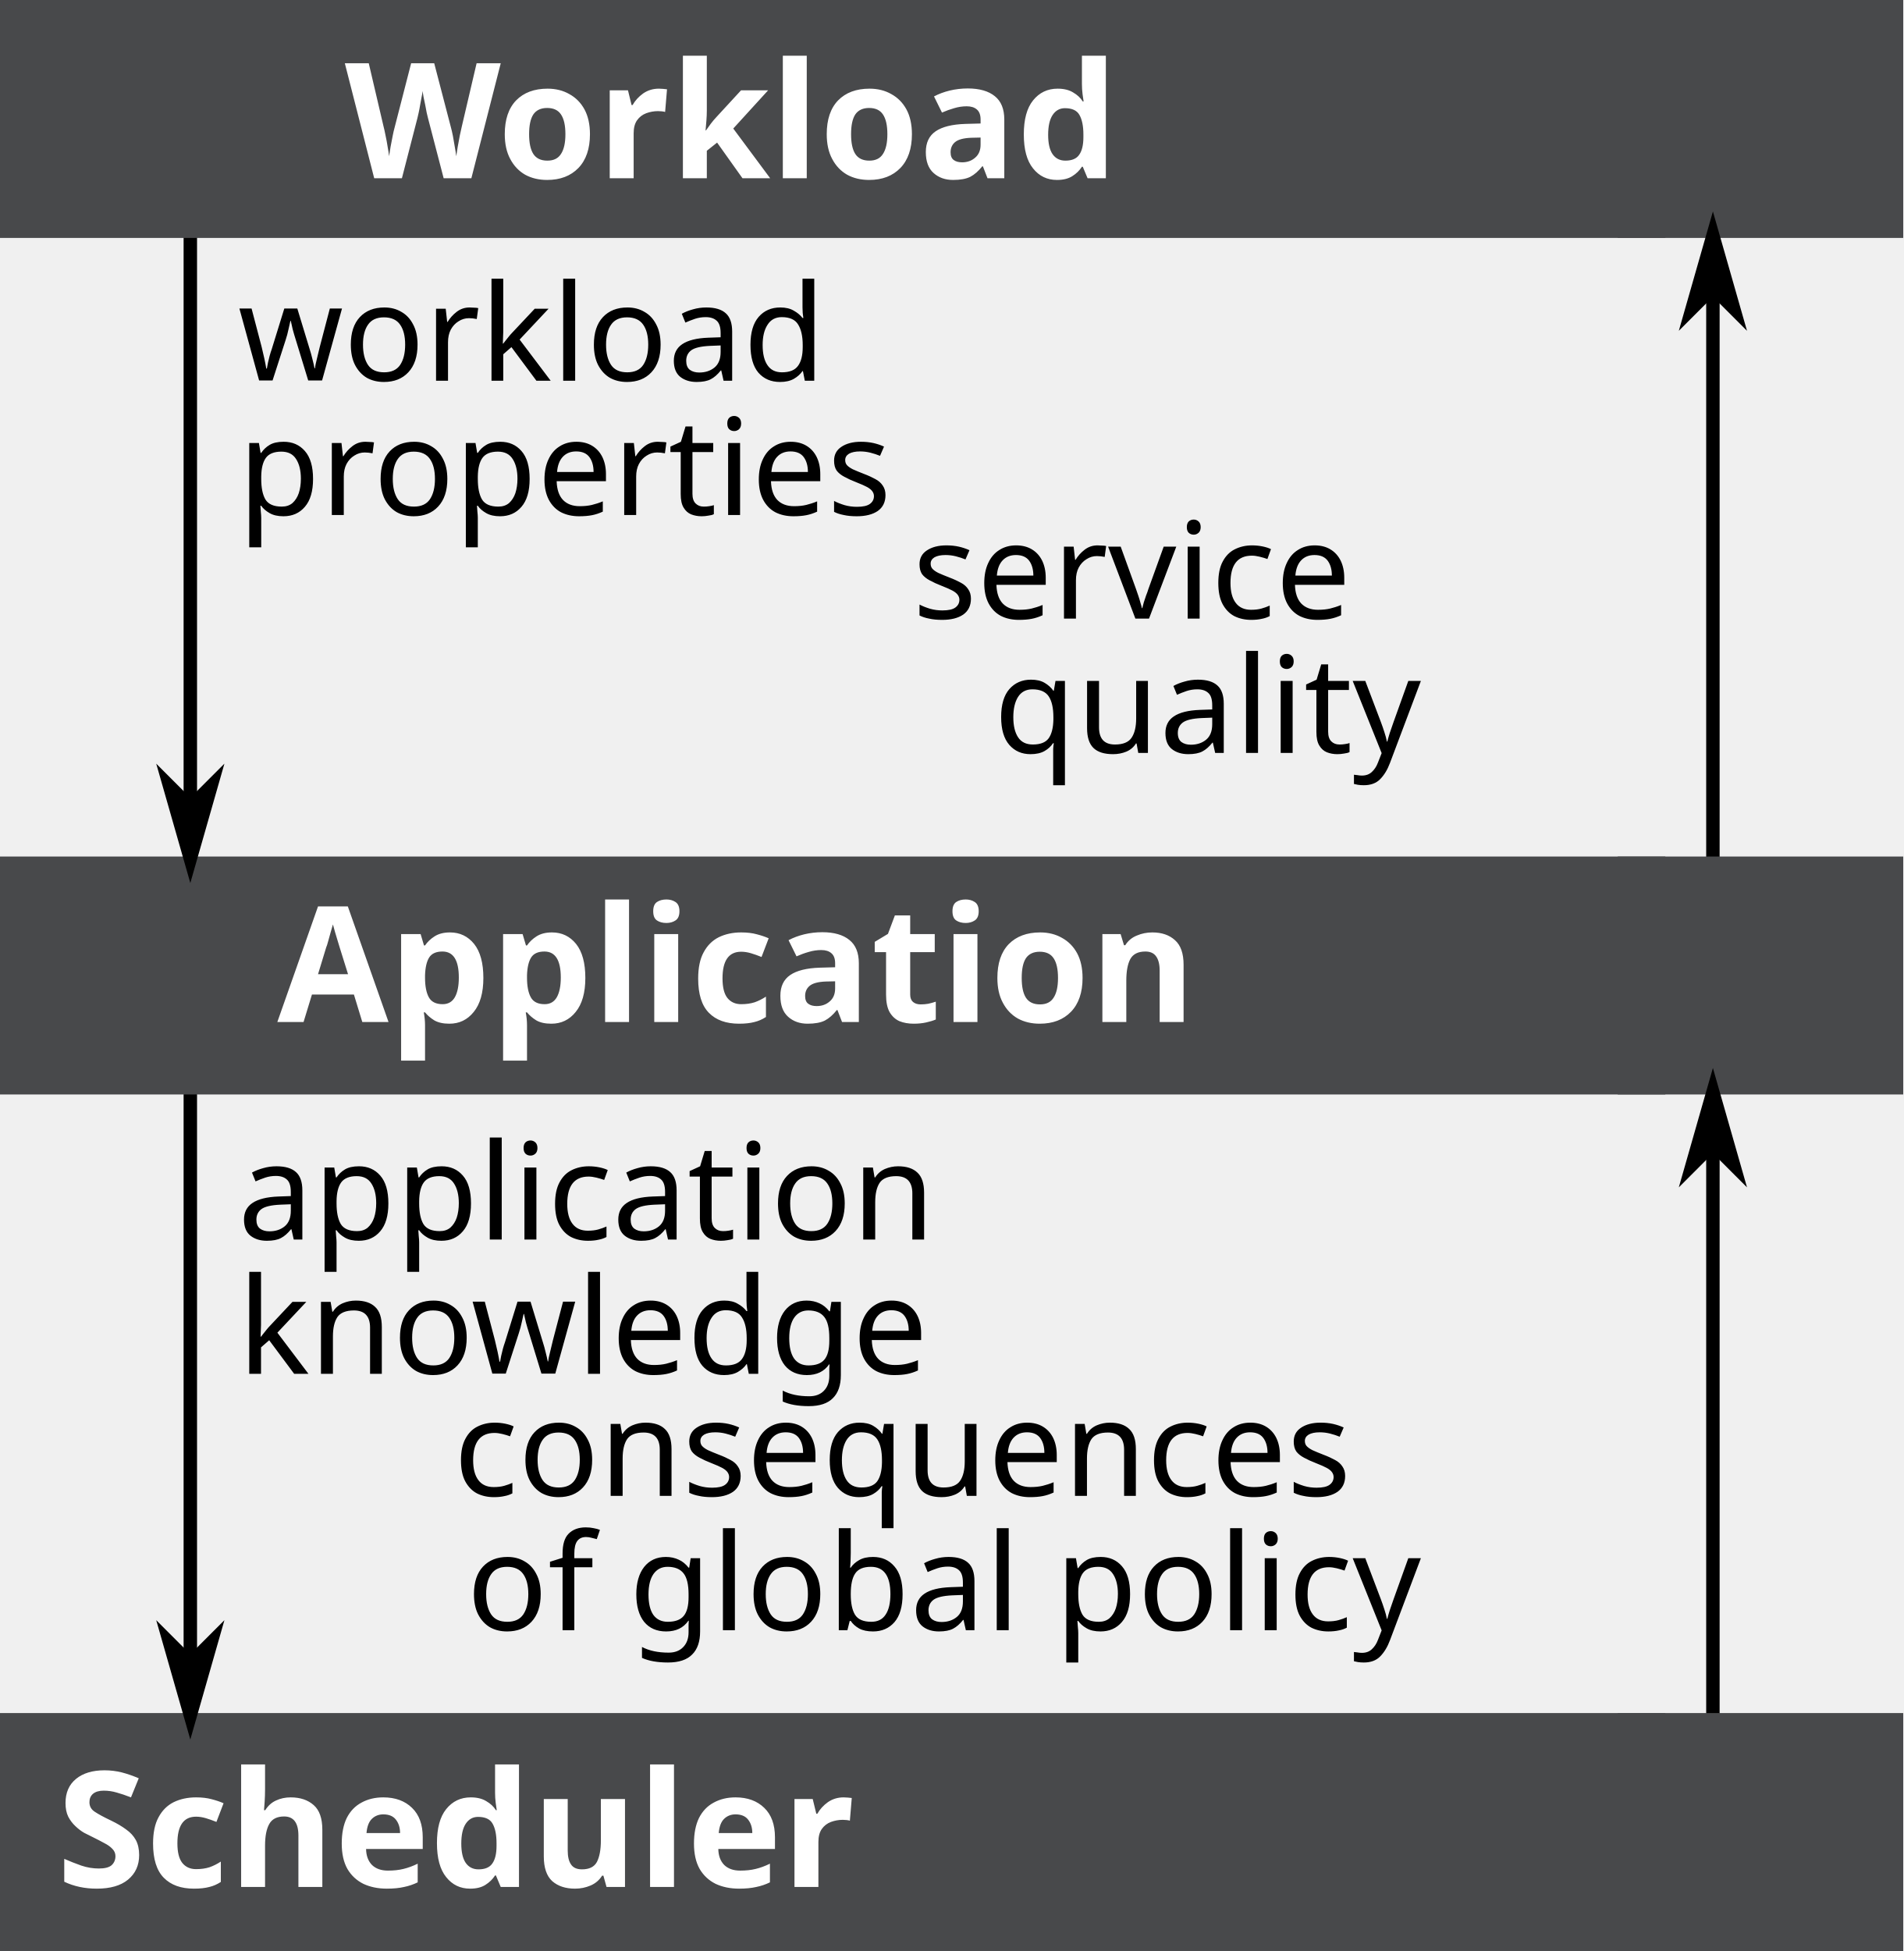
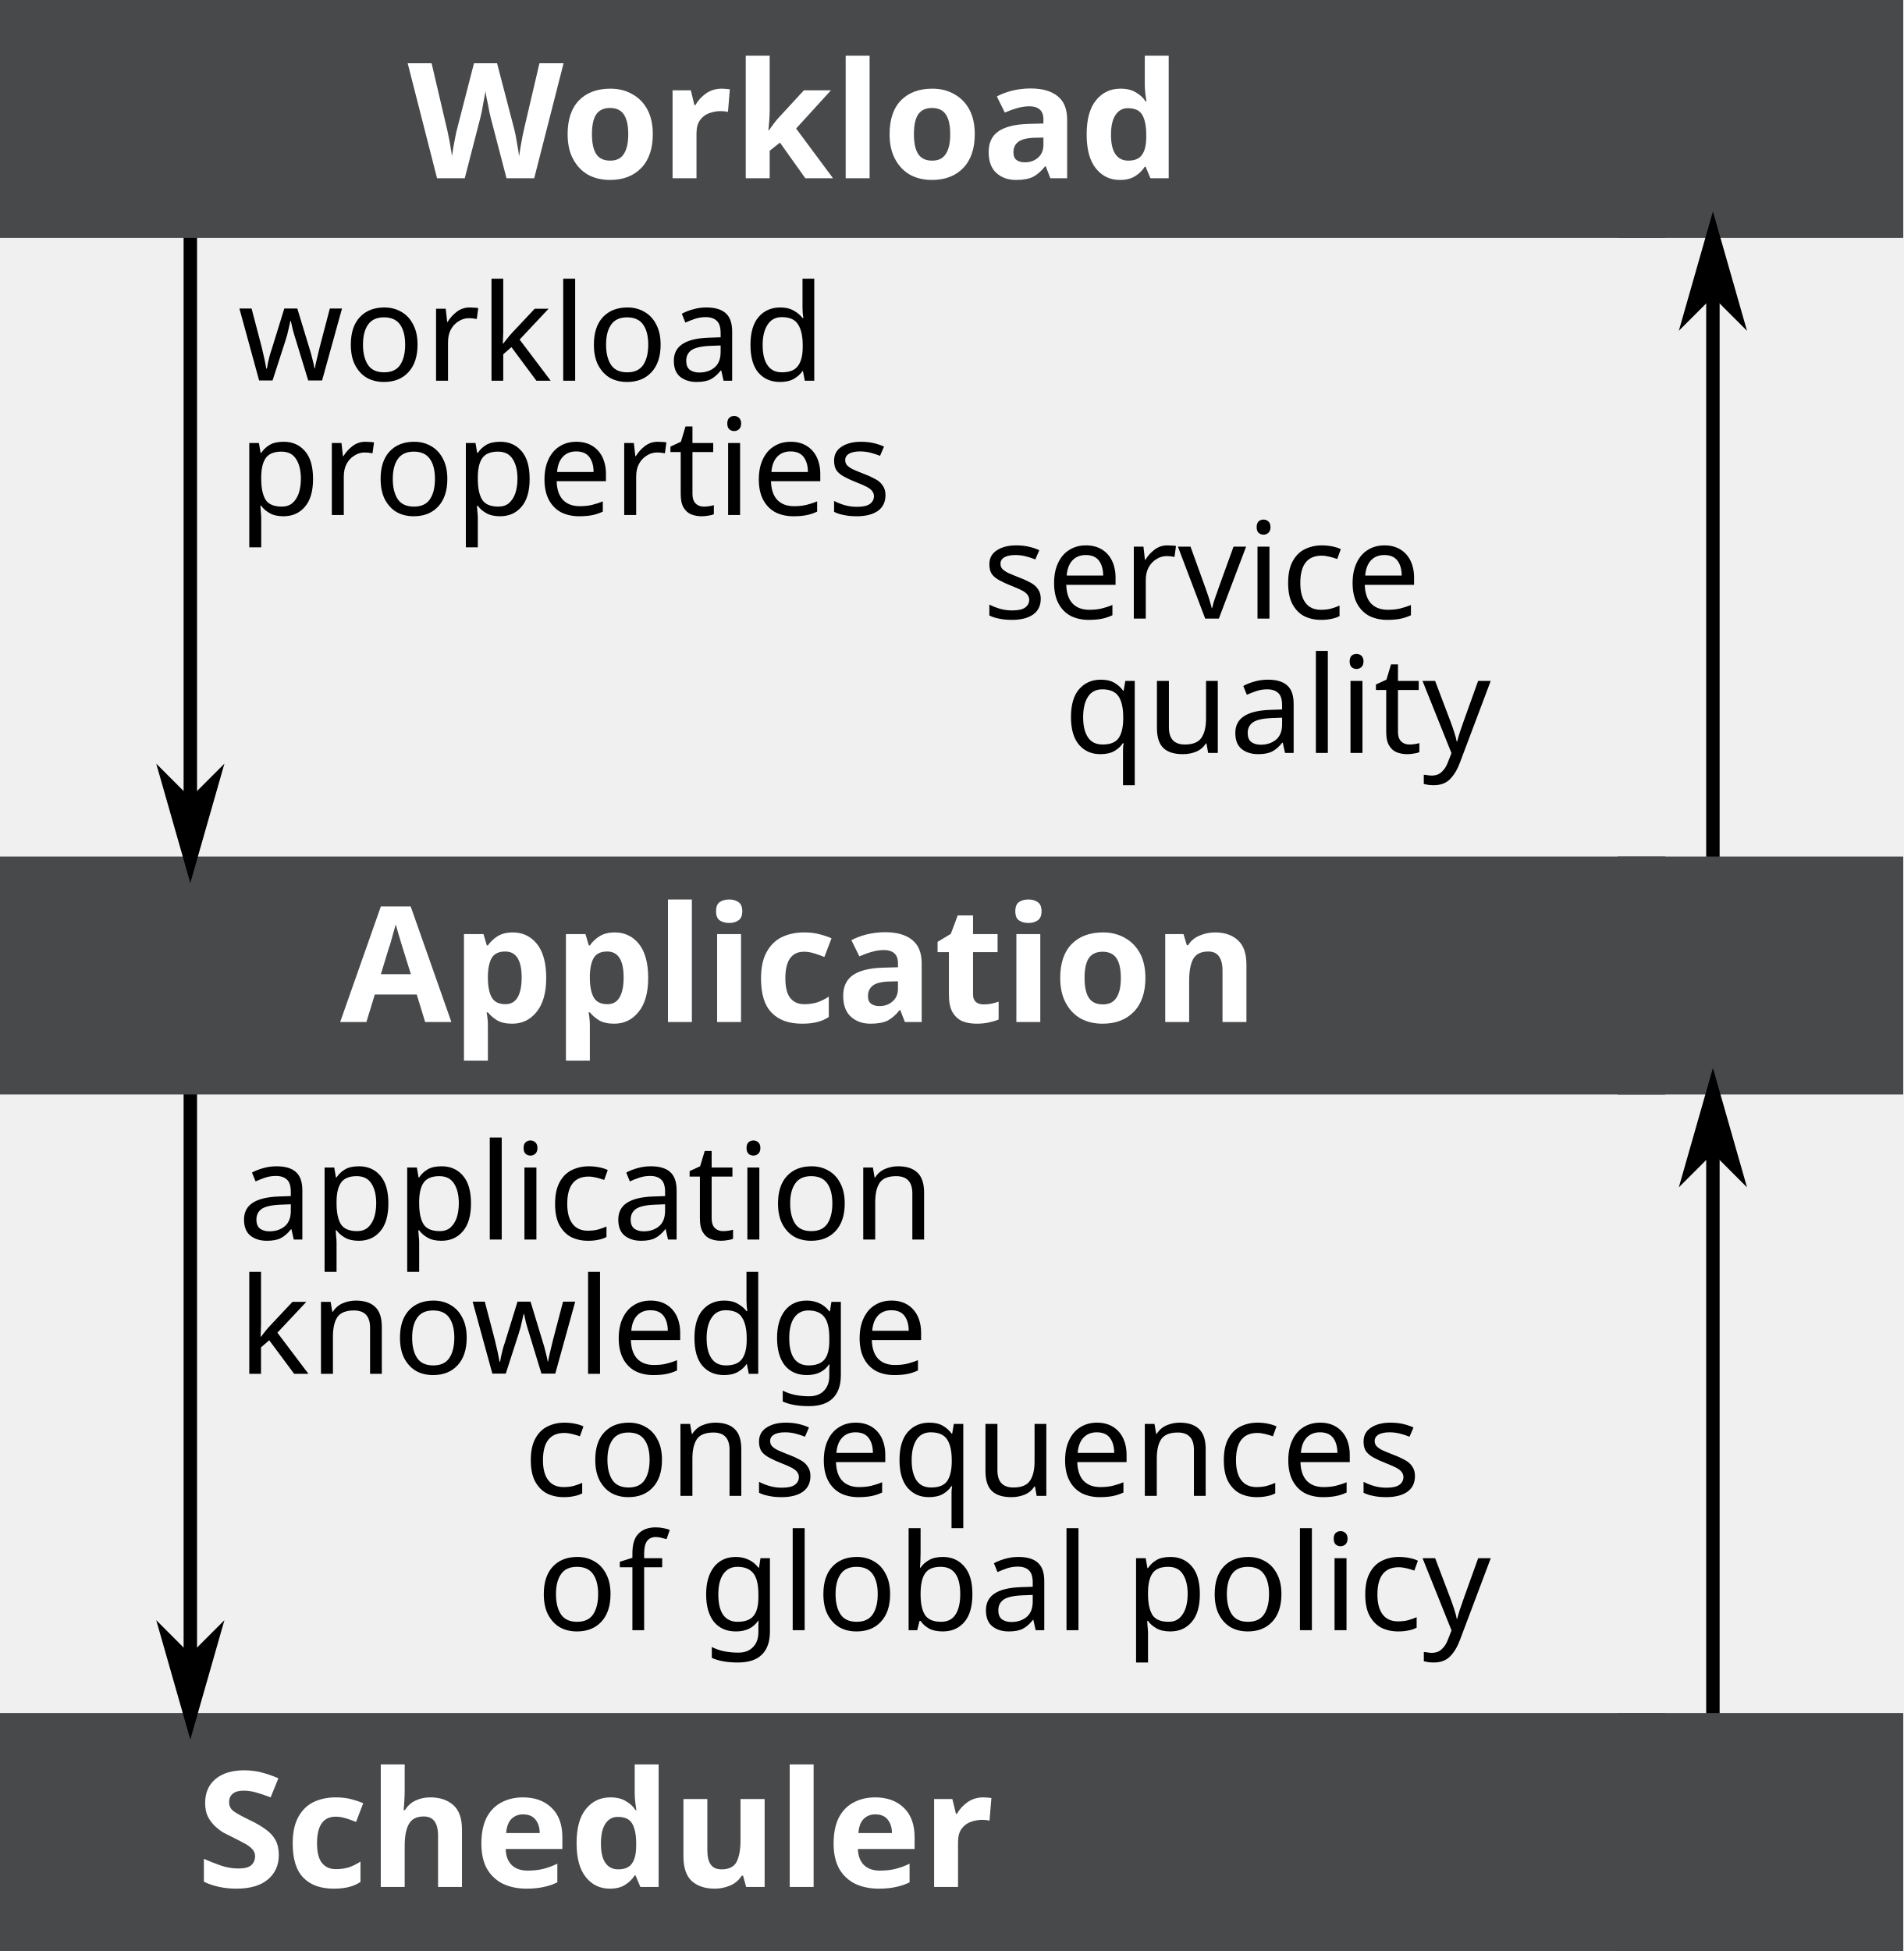
- <svg xmlns="http://www.w3.org/2000/svg" width="141.732" height="145.276" id="svg2" version="1.1">
+ <svg xmlns="http://www.w3.org/2000/svg" width="4cm" height="4.1cm" id="svg2" version="1.1" viewBox="0 0 141.732 145.276">
  <defs id="defs4">
    <marker orient="auto" refY="0.0" refX="0.0" id="Arrow1Mend" style="overflow:visible;">
      <path id="path3832" d="M 0.0,0.0 L 5.0,-5.0 L -12.5,0.0 L 5.0,5.0 L 0.0,0.0 z " style="fill-rule:evenodd;stroke:#000000;stroke-width:1.0pt;marker-start:none;" transform="scale(0.4) rotate(180) translate(10,0)" />
    </marker>
  </defs>
-   <g id="layer1" transform="translate(0,-907.0853)">
-     <rect y="907.085" x="120.472" height="17.717" width="21.26" id="rect4063" style="fill:#48494b;fill-opacity:1;fill-rule:evenodd;stroke:none" />
-     <g id="g6769">
-       <path id="path7102" d="m 127.559,974.408 0,-49.606" style="fill:none;stroke:#000000;stroke-width:1px;stroke-linecap:butt;stroke-linejoin:miter;stroke-opacity:1;marker-end:url(#Arrow1Mend)" />
-       <text xml:space="preserve" style="font-size:10px;font-style:normal;font-variant:normal;font-weight:300;font-stretch:normal;text-align:end;line-height:100%;letter-spacing:0px;word-spacing:0px;writing-mode:lr-tb;text-anchor:end;fill:#000000;fill-opacity:1;stroke:none;font-family:Gill Sans;-inkscape-font-specification:Gill Sans Light" x="124.016" y="953.148" id="text7306">
-         <tspan x="124.016" y="953.148" id="tspan7310">service</tspan>
-         <tspan id="tspan7314" x="124.016" y="963.148">quality</tspan>
-       </text>
-     </g>
-     <rect y="970.865" x="120.472" height="17.717" width="21.26" id="rect4075" style="fill:#48494b;fill-opacity:1;stroke:none" />
-     <g id="g6775">
-       <path id="path7100" d="m 127.559,1038.188 0,-49.606" style="fill:none;stroke:#000000;stroke-width:1px;stroke-linecap:butt;stroke-linejoin:miter;stroke-opacity:1;marker-end:url(#Arrow1Mend)" />
-       <text id="text7300" y="1018.471" x="124.016" style="font-size:10px;font-style:normal;font-variant:normal;font-weight:300;font-stretch:normal;text-align:end;line-height:100%;letter-spacing:0px;word-spacing:0px;writing-mode:lr-tb;text-anchor:end;fill:#000000;fill-opacity:1;stroke:none;font-family:Gill Sans;-inkscape-font-specification:Gill Sans Light" xml:space="preserve">
-         <tspan y="1018.471" x="124.016" id="tspan7302">consequences</tspan>
-         <tspan id="tspan7304" y="1028.471" x="124.016">of global policy</tspan>
-       </text>
-     </g>
-     <rect y="1034.644" x="120.472" height="17.717" width="21.26" id="rect4077" style="fill:#48494b;fill-opacity:1;stroke:none" />
-     <g id="g6797">
-       <rect y="1034.644" x="0" height="17.716" width="124.016" id="rect3761" style="fill:#48494b;fill-opacity:1;stroke:none" />
-       <text id="text3763" y="1047.595" x="70.356" style="font-size:40px;font-style:normal;font-weight:normal;line-height:125%;letter-spacing:0px;word-spacing:0px;fill:#000000;fill-opacity:1;stroke:none;font-family:Sans" xml:space="preserve">
-         <tspan style="font-size:12px;font-style:normal;font-variant:normal;font-weight:bold;font-stretch:normal;text-align:center;line-height:125%;writing-mode:lr-tb;text-anchor:middle;fill:#ffffff;fill-opacity:1;font-family:Gill Sans;-inkscape-font-specification:Gill Sans Bold" y="1047.595" x="70.356" id="tspan3765">Scheduler</tspan>
-       </text>
-     </g>
-     <g id="g6781">
-       <path id="path7098" d="m 14.173,985.038 0,49.606" style="fill:none;stroke:#000000;stroke-width:1px;stroke-linecap:butt;stroke-linejoin:miter;stroke-opacity:1;marker-end:url(#Arrow1Mend)" />
-       <text id="text7294" y="999.38" x="17.717" style="font-size:12px;font-style:normal;font-variant:normal;font-weight:300;font-stretch:normal;text-align:center;line-height:100%;letter-spacing:0px;word-spacing:0px;writing-mode:lr-tb;text-anchor:middle;fill:#000000;fill-opacity:1;stroke:none;font-family:Gill Sans;-inkscape-font-specification:Gill Sans Light" xml:space="preserve">
-         <tspan style="font-size:10px;font-style:normal;font-variant:normal;font-weight:300;font-stretch:normal;text-align:start;line-height:100%;writing-mode:lr-tb;text-anchor:start;font-family:Gill Sans;-inkscape-font-specification:Gill Sans Light" y="999.38" x="17.717" id="tspan7296">application</tspan>
-         <tspan style="font-size:10px;font-style:normal;font-variant:normal;font-weight:300;font-stretch:normal;text-align:start;line-height:100%;writing-mode:lr-tb;text-anchor:start;font-family:Gill Sans;-inkscape-font-specification:Gill Sans Light" id="tspan7298" y="1009.38" x="17.717">knowledge</tspan>
-       </text>
-     </g>
-     <g id="g6792">
-       <rect y="970.865" x="-1.0813314e-06" height="17.717" width="124.016" id="rect7090" style="fill:#48494b;fill-opacity:1;stroke:none" />
-       <text xml:space="preserve" style="font-size:18px;font-style:normal;font-variant:normal;font-weight:300;font-stretch:normal;text-align:start;line-height:125%;letter-spacing:0px;word-spacing:0px;writing-mode:lr-tb;text-anchor:start;fill:#000000;fill-opacity:1;stroke:none;font-family:Gill Sans;-inkscape-font-specification:Gill Sans Light" x="71.224" y="983.186" id="text7092">
-         <tspan id="tspan7094" x="71.224" y="983.186" style="font-size:12px;font-style:normal;font-variant:normal;font-weight:bold;font-stretch:normal;text-align:center;line-height:125%;writing-mode:lr-tb;text-anchor:middle;fill:#ffffff;fill-opacity:1;font-family:Gill Sans;-inkscape-font-specification:Gill Sans Bold">Application</tspan>
-       </text>
-     </g>
-     <g id="g6763">
-       <path id="path7096" d="m 14.173,921.259 0,49.606" style="fill:none;stroke:#000000;stroke-width:1px;stroke-linecap:butt;stroke-linejoin:miter;stroke-opacity:1;marker-end:url(#Arrow1Mend)" />
-       <text id="text7288" y="935.432" x="17.717" style="font-size:12px;font-style:normal;font-variant:normal;font-weight:300;font-stretch:normal;text-align:center;line-height:100%;letter-spacing:0px;word-spacing:0px;writing-mode:lr-tb;text-anchor:middle;fill:#000000;fill-opacity:1;stroke:none;font-family:Gill Sans;-inkscape-font-specification:Gill Sans Light" xml:space="preserve">
-         <tspan style="font-size:10px;font-style:normal;font-variant:normal;font-weight:300;font-stretch:normal;text-align:start;line-height:100%;writing-mode:lr-tb;text-anchor:start;font-family:Gill Sans;-inkscape-font-specification:Gill Sans Light" y="935.432" x="17.717" id="tspan7290">workload</tspan>
-         <tspan style="font-size:10px;font-style:normal;font-variant:normal;font-weight:300;font-stretch:normal;text-align:start;line-height:100%;writing-mode:lr-tb;text-anchor:start;font-family:Gill Sans;-inkscape-font-specification:Gill Sans Light" id="tspan7292" y="945.432" x="17.717">properties</tspan>
-       </text>
-     </g>
-     <g id="g6787">
-       <rect y="907.085" x="0" height="17.717" width="124.016" id="rect2985" style="fill:#48494b;fill-opacity:1;fill-rule:evenodd;stroke:none" />
-       <text id="text3757" y="920.358" x="70.866" style="font-size:18px;font-style:normal;font-variant:normal;font-weight:300;font-stretch:normal;text-align:start;line-height:125%;letter-spacing:0px;word-spacing:0px;writing-mode:lr-tb;text-anchor:start;fill:#000000;fill-opacity:1;stroke:none;font-family:Gill Sans;-inkscape-font-specification:Gill Sans Light" xml:space="preserve">
-         <tspan style="font-size:12px;font-style:normal;font-variant:normal;font-weight:bold;font-stretch:normal;text-align:center;line-height:125%;writing-mode:lr-tb;text-anchor:middle;fill:#ffffff;fill-opacity:1;font-family:Gill Sans;-inkscape-font-specification:Gill Sans Bold" y="920.358" x="70.866" id="tspan3759">Workload</tspan>
-       </text>
-     </g>
+   <rect style="fill:#48494b;fill-opacity:1;fill-rule:evenodd;stroke:none" id="rect4063" width="21.26" height="17.717" x="120.472" y="-2.8515624e-06" />
+   <g id="g6769" transform="translate(0,-907.0853)">
+     <path style="fill:none;stroke:#000000;stroke-width:1px;stroke-linecap:butt;stroke-linejoin:miter;stroke-opacity:1;marker-end:url(#Arrow1Mend)" d="m 127.559,974.408 0,-49.606" id="path7102" />
+     <text id="text7306" y="953.148" x="124.016" style="font-style:normal;font-variant:normal;font-weight:300;font-stretch:normal;font-size:10px;line-height:100%;font-family:'Gill Sans';-inkscape-font-specification:'Gill Sans Light';text-align:end;letter-spacing:0px;word-spacing:0px;writing-mode:lr-tb;text-anchor:end;fill:#000000;fill-opacity:1;stroke:none" xml:space="preserve">
+       <tspan id="tspan7310" y="953.148" x="124.016">service</tspan>
+       <tspan y="963.148" x="124.016" id="tspan7314">quality</tspan>
+     </text>
+   </g>
+   <rect style="fill:#48494b;fill-opacity:1;stroke:none" id="rect4075" width="21.26" height="17.717" x="120.472" y="63.78" />
+   <g id="g6775" transform="translate(0,-907.0853)">
+     <path style="fill:none;stroke:#000000;stroke-width:1px;stroke-linecap:butt;stroke-linejoin:miter;stroke-opacity:1;marker-end:url(#Arrow1Mend)" d="m 127.559,1038.188 0,-49.606" id="path7100" />
+     <text xml:space="preserve" style="font-style:normal;font-variant:normal;font-weight:300;font-stretch:normal;font-size:10px;line-height:100%;font-family:'Gill Sans';-inkscape-font-specification:'Gill Sans Light';text-align:end;letter-spacing:0px;word-spacing:0px;writing-mode:lr-tb;text-anchor:end;fill:#000000;fill-opacity:1;stroke:none" x="124.016" y="1018.471" id="text7300">
+       <tspan id="tspan7302" x="124.016" y="1018.471">consequences</tspan>
+       <tspan x="124.016" y="1028.471" id="tspan7304">of global policy</tspan>
+     </text>
+   </g>
+   <rect style="fill:#48494b;fill-opacity:1;stroke:none" id="rect4077" width="21.26" height="17.717" x="120.472" y="127.559" />
+   <g id="g6797" transform="translate(0,-907.0853)">
+     <rect style="fill:#48494b;fill-opacity:1;stroke:none" id="rect3761" width="124.016" height="17.716" x="0" y="1034.644" />
+     <text xml:space="preserve" style="font-style:normal;font-weight:normal;font-size:40px;line-height:125%;font-family:Sans;letter-spacing:0px;word-spacing:0px;fill:#000000;fill-opacity:1;stroke:none" x="70.356" y="1047.595" id="text3763">
+       <tspan id="tspan3765" x="70.356" y="1047.595" style="font-style:normal;font-variant:normal;font-weight:bold;font-stretch:normal;font-size:12px;line-height:125%;font-family:'Gill Sans';-inkscape-font-specification:'Gill Sans Bold';text-align:center;writing-mode:lr-tb;text-anchor:middle;fill:#ffffff;fill-opacity:1">Scheduler</tspan>
+     </text>
+   </g>
+   <g id="g6781" transform="translate(0,-907.0853)">
+     <path style="fill:none;stroke:#000000;stroke-width:1px;stroke-linecap:butt;stroke-linejoin:miter;stroke-opacity:1;marker-end:url(#Arrow1Mend)" d="m 14.173,985.038 0,49.606" id="path7098" />
+     <text xml:space="preserve" style="font-style:normal;font-variant:normal;font-weight:300;font-stretch:normal;font-size:12px;line-height:100%;font-family:'Gill Sans';-inkscape-font-specification:'Gill Sans Light';text-align:center;letter-spacing:0px;word-spacing:0px;writing-mode:lr-tb;text-anchor:middle;fill:#000000;fill-opacity:1;stroke:none" x="17.717" y="999.38" id="text7294">
+       <tspan id="tspan7296" x="17.717" y="999.38" style="font-style:normal;font-variant:normal;font-weight:300;font-stretch:normal;font-size:10px;line-height:100%;font-family:'Gill Sans';-inkscape-font-specification:'Gill Sans Light';text-align:start;writing-mode:lr-tb;text-anchor:start">application</tspan>
+       <tspan x="17.717" y="1009.38" id="tspan7298" style="font-style:normal;font-variant:normal;font-weight:300;font-stretch:normal;font-size:10px;line-height:100%;font-family:'Gill Sans';-inkscape-font-specification:'Gill Sans Light';text-align:start;writing-mode:lr-tb;text-anchor:start">knowledge</tspan>
+     </text>
+   </g>
+   <g id="g6792" transform="translate(0,-907.0853)">
+     <rect style="fill:#48494b;fill-opacity:1;stroke:none" id="rect7090" width="124.016" height="17.717" x="-1.0813314e-06" y="970.865" />
+     <text id="text7092" y="983.186" x="71.224" style="font-style:normal;font-variant:normal;font-weight:300;font-stretch:normal;font-size:18px;line-height:125%;font-family:'Gill Sans';-inkscape-font-specification:'Gill Sans Light';text-align:start;letter-spacing:0px;word-spacing:0px;writing-mode:lr-tb;text-anchor:start;fill:#000000;fill-opacity:1;stroke:none" xml:space="preserve">
+       <tspan style="font-style:normal;font-variant:normal;font-weight:bold;font-stretch:normal;font-size:12px;line-height:125%;font-family:'Gill Sans';-inkscape-font-specification:'Gill Sans Bold';text-align:center;writing-mode:lr-tb;text-anchor:middle;fill:#ffffff;fill-opacity:1" y="983.186" x="71.224" id="tspan7094">Application</tspan>
+     </text>
+   </g>
+   <g id="g6763" transform="translate(0,-907.0853)">
+     <path style="fill:none;stroke:#000000;stroke-width:1px;stroke-linecap:butt;stroke-linejoin:miter;stroke-opacity:1;marker-end:url(#Arrow1Mend)" d="m 14.173,921.259 0,49.606" id="path7096" />
+     <text xml:space="preserve" style="font-style:normal;font-variant:normal;font-weight:300;font-stretch:normal;font-size:12px;line-height:100%;font-family:'Gill Sans';-inkscape-font-specification:'Gill Sans Light';text-align:center;letter-spacing:0px;word-spacing:0px;writing-mode:lr-tb;text-anchor:middle;fill:#000000;fill-opacity:1;stroke:none" x="17.717" y="935.432" id="text7288">
+       <tspan id="tspan7290" x="17.717" y="935.432" style="font-style:normal;font-variant:normal;font-weight:300;font-stretch:normal;font-size:10px;line-height:100%;font-family:'Gill Sans';-inkscape-font-specification:'Gill Sans Light';text-align:start;writing-mode:lr-tb;text-anchor:start">workload</tspan>
+       <tspan x="17.717" y="945.432" id="tspan7292" style="font-style:normal;font-variant:normal;font-weight:300;font-stretch:normal;font-size:10px;line-height:100%;font-family:'Gill Sans';-inkscape-font-specification:'Gill Sans Light';text-align:start;writing-mode:lr-tb;text-anchor:start">properties</tspan>
+     </text>
+   </g>
+   <g id="g6787" transform="translate(0,-907.0853)">
+     <rect style="fill:#48494b;fill-opacity:1;fill-rule:evenodd;stroke:none" id="rect2985" width="124.016" height="17.717" x="0" y="907.085" />
+     <text xml:space="preserve" style="font-style:normal;font-variant:normal;font-weight:300;font-stretch:normal;font-size:18px;line-height:125%;font-family:'Gill Sans';-inkscape-font-specification:'Gill Sans Light';text-align:start;letter-spacing:0px;word-spacing:0px;writing-mode:lr-tb;text-anchor:start;fill:#000000;fill-opacity:1;stroke:none" x="70.866" y="920.358" id="text3757">
+       <tspan id="tspan3759" x="70.866" y="920.358" style="font-style:normal;font-variant:normal;font-weight:bold;font-stretch:normal;font-size:12px;line-height:125%;font-family:'Gill Sans';-inkscape-font-specification:'Gill Sans Bold';text-align:center;writing-mode:lr-tb;text-anchor:middle;fill:#ffffff;fill-opacity:1">Workload</tspan>
+     </text>
  </g>
</svg>
